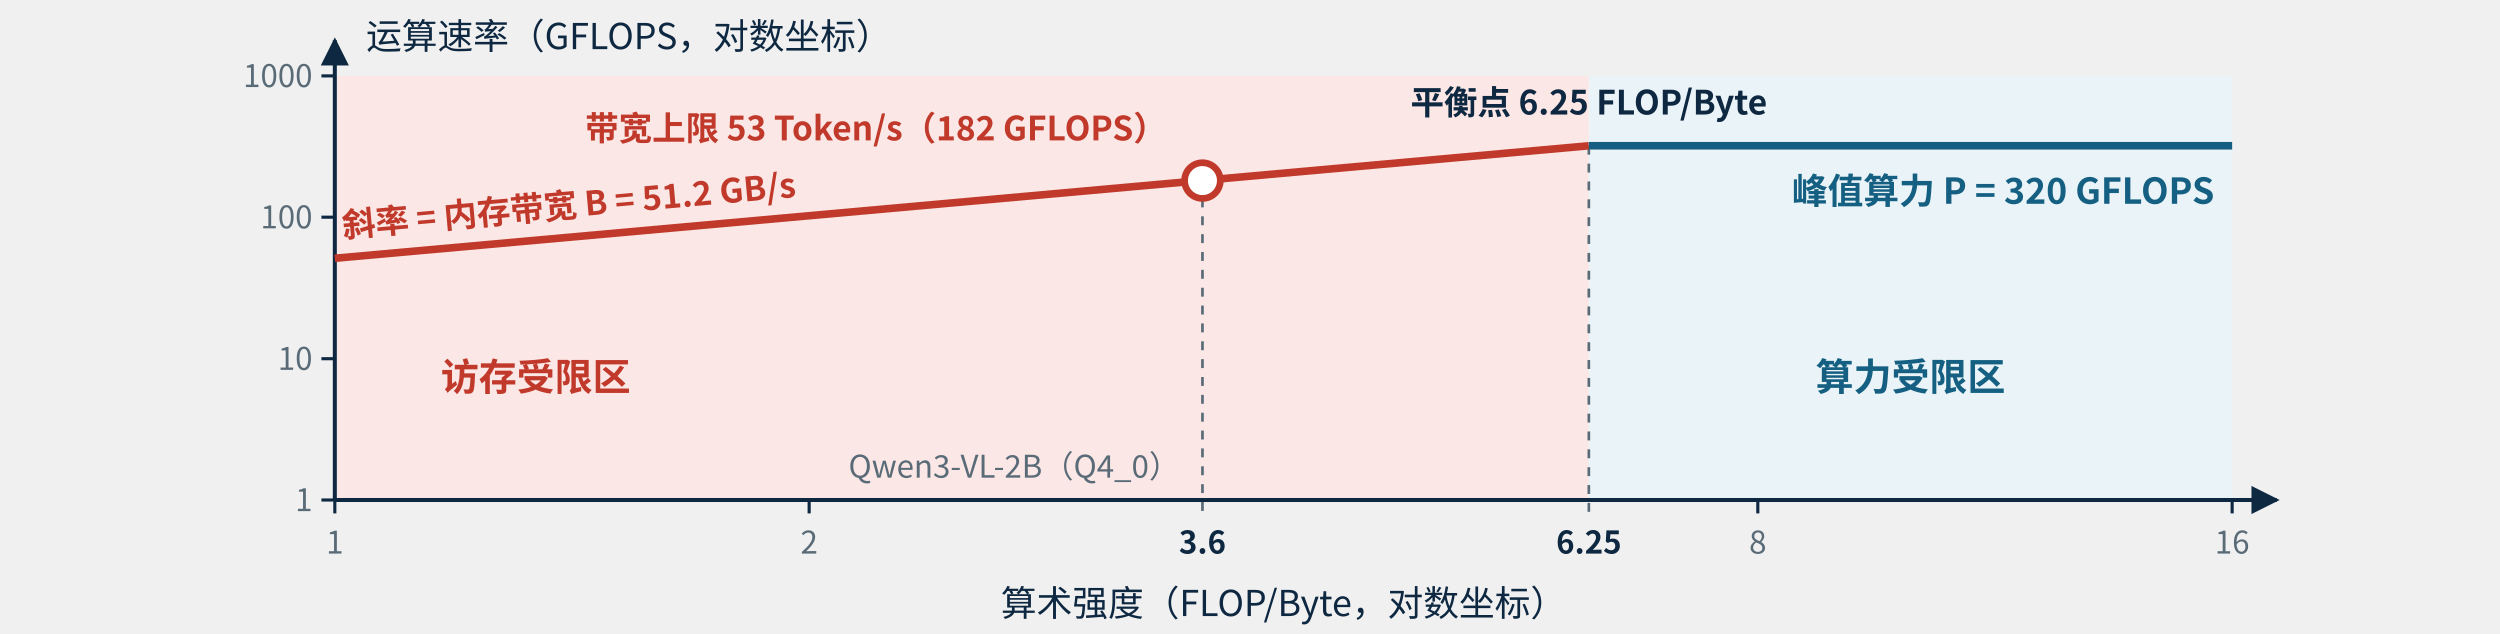
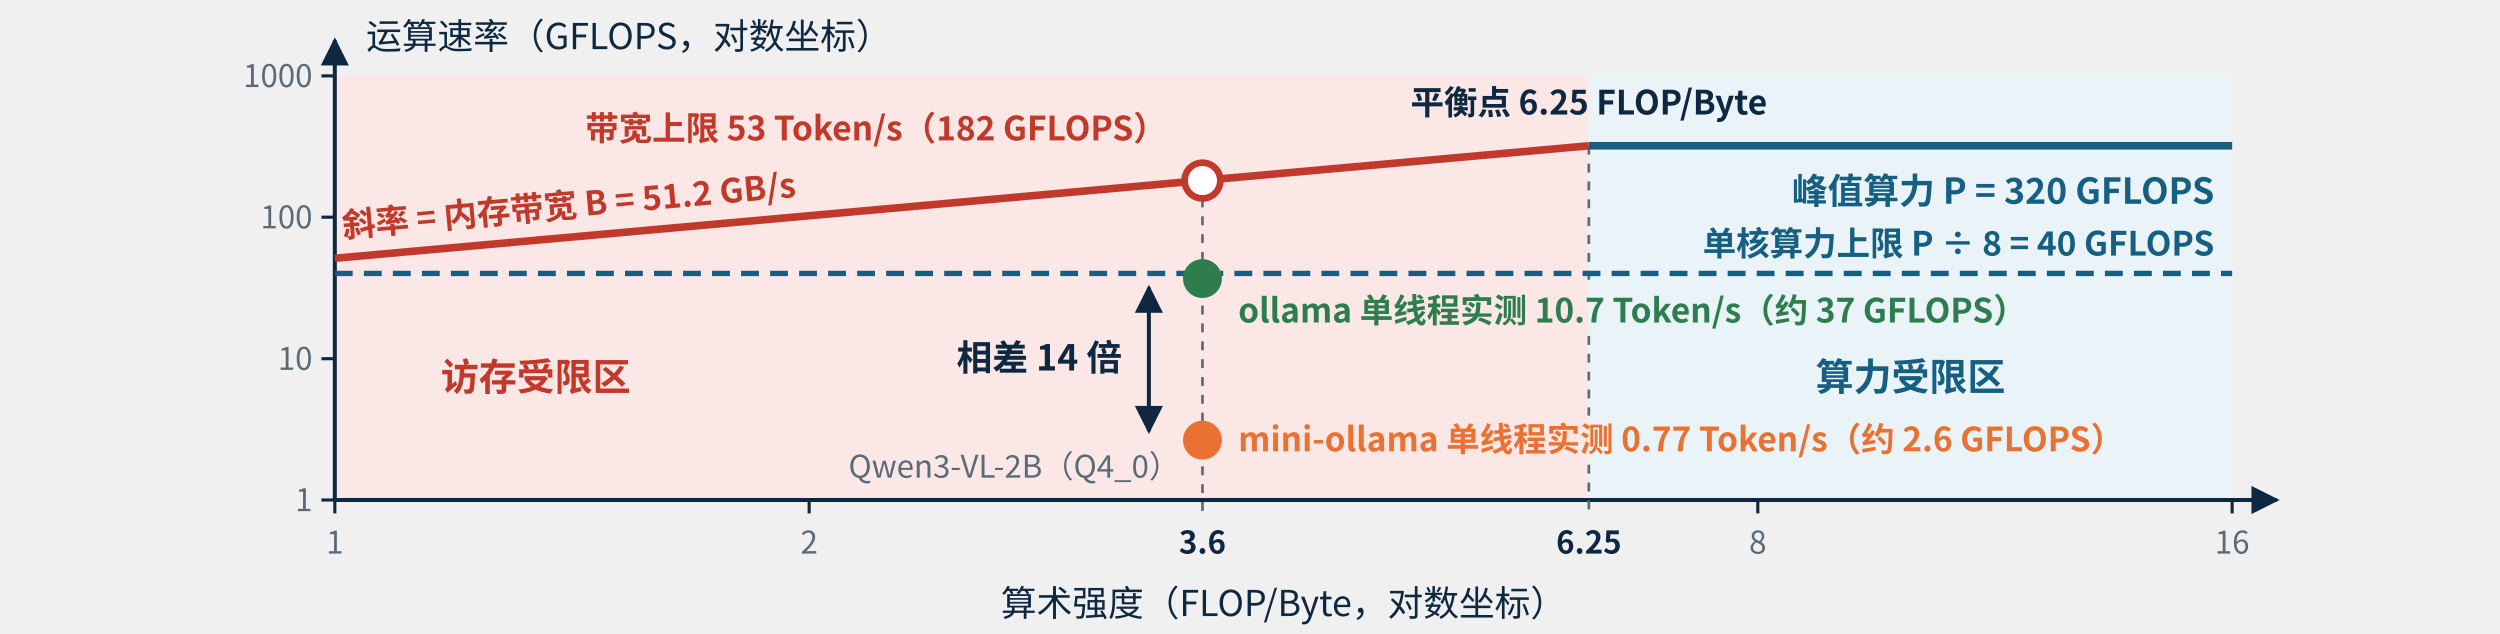
<svg xmlns="http://www.w3.org/2000/svg" viewBox="0 0 1120 284" width="1120" height="284">
  <defs>
    <marker id="ah-156082" viewBox="0 0 10 10" refX="9" refY="5" markerWidth="7" markerHeight="7" orient="auto-start-reverse">
      <path d="M0,0 L10,5 L0,10 z" fill="#156082" />
    </marker>
    <marker id="ah-e97132" viewBox="0 0 10 10" refX="9" refY="5" markerWidth="7" markerHeight="7" orient="auto-start-reverse">
      <path d="M0,0 L10,5 L0,10 z" fill="#e97132" />
    </marker>
    <marker id="ah-0e2841" viewBox="0 0 10 10" refX="9" refY="5" markerWidth="7" markerHeight="7" orient="auto-start-reverse">
      <path d="M0,0 L10,5 L0,10 z" fill="#0e2841" />
    </marker>
    <marker id="ah-2e7d4f" viewBox="0 0 10 10" refX="9" refY="5" markerWidth="7" markerHeight="7" orient="auto-start-reverse">
      <path d="M0,0 L10,5 L0,10 z" fill="#2e7d4f" />
    </marker>
    <marker id="ah-c0392b" viewBox="0 0 10 10" refX="9" refY="5" markerWidth="7" markerHeight="7" orient="auto-start-reverse">
      <path d="M0,0 L10,5 L0,10 z" fill="#c0392b" />
    </marker>
    <marker id="ah-5a6b78" viewBox="0 0 10 10" refX="9" refY="5" markerWidth="7" markerHeight="7" orient="auto-start-reverse">
      <path d="M0,0 L10,5 L0,10 z" fill="#5a6b78" />
    </marker>
    <marker id="ah-9fb5c3" viewBox="0 0 10 10" refX="9" refY="5" markerWidth="7" markerHeight="7" orient="auto-start-reverse">
      <path d="M0,0 L10,5 L0,10 z" fill="#9fb5c3" />
    </marker>
  </defs>
  <rect x="150.0" y="34.0" width="561.8" height="190.0" rx="0" fill="#fbe7e5" stroke="none" stroke-width="0" />
  <rect x="711.8" y="34.0" width="288.2" height="190.0" rx="0" fill="#eaf3f7" stroke="none" stroke-width="0" />
  <text x="240.0" y="175.0" font-family="PingFang SC, Noto Sans CJK SC, Source Han Sans SC, sans-serif" font-size="17" font-weight="bold" fill="#c0392b" text-anchor="middle">访存受限区</text>
  <text x="855.9" y="175.0" font-family="PingFang SC, Noto Sans CJK SC, Source Han Sans SC, sans-serif" font-size="17" font-weight="bold" fill="#156082" text-anchor="middle">算力受限区</text>
  <line x1="150.0" y1="224.0" x2="1020.0" y2="224.0" stroke="#0e2841" stroke-width="1.8" marker-end="url(#ah-0e2841)" />
  <line x1="150.0" y1="224.0" x2="150.0" y2="18.0" stroke="#0e2841" stroke-width="1.8" marker-end="url(#ah-0e2841)" />
  <line x1="150.0" y1="224.0" x2="150.0" y2="230.0" stroke="#0e2841" stroke-width="1.4" />
  <text x="150.0" y="248.0" font-family="PingFang SC, Noto Sans CJK SC, Source Han Sans SC, sans-serif" font-size="14" font-weight="normal" fill="#5a6b78" text-anchor="middle">1</text>
  <line x1="362.5" y1="224.0" x2="362.5" y2="230.0" stroke="#0e2841" stroke-width="1.4" />
  <text x="362.5" y="248.0" font-family="PingFang SC, Noto Sans CJK SC, Source Han Sans SC, sans-serif" font-size="14" font-weight="normal" fill="#5a6b78" text-anchor="middle">2</text>
  <line x1="787.5" y1="224.0" x2="787.5" y2="230.0" stroke="#0e2841" stroke-width="1.4" />
  <text x="787.5" y="248.0" font-family="PingFang SC, Noto Sans CJK SC, Source Han Sans SC, sans-serif" font-size="14" font-weight="normal" fill="#5a6b78" text-anchor="middle">8</text>
  <line x1="1000.0" y1="224.0" x2="1000.0" y2="230.0" stroke="#0e2841" stroke-width="1.4" />
  <text x="1000.0" y="248.0" font-family="PingFang SC, Noto Sans CJK SC, Source Han Sans SC, sans-serif" font-size="14" font-weight="normal" fill="#5a6b78" text-anchor="middle">16</text>
  <line x1="144.0" y1="224.0" x2="150.0" y2="224.0" stroke="#0e2841" stroke-width="1.4" />
  <text x="140.0" y="229.0" font-family="PingFang SC, Noto Sans CJK SC, Source Han Sans SC, sans-serif" font-size="14" font-weight="normal" fill="#5a6b78" text-anchor="end">1</text>
  <line x1="144.0" y1="160.7" x2="150.0" y2="160.7" stroke="#0e2841" stroke-width="1.4" />
  <text x="140.0" y="165.7" font-family="PingFang SC, Noto Sans CJK SC, Source Han Sans SC, sans-serif" font-size="14" font-weight="normal" fill="#5a6b78" text-anchor="end">10</text>
  <line x1="144.0" y1="97.3" x2="150.0" y2="97.3" stroke="#0e2841" stroke-width="1.4" />
  <text x="140.0" y="102.3" font-family="PingFang SC, Noto Sans CJK SC, Source Han Sans SC, sans-serif" font-size="14" font-weight="normal" fill="#5a6b78" text-anchor="end">100</text>
  <line x1="144.0" y1="34.0" x2="150.0" y2="34.0" stroke="#0e2841" stroke-width="1.4" />
  <text x="140.0" y="39.0" font-family="PingFang SC, Noto Sans CJK SC, Source Han Sans SC, sans-serif" font-size="14" font-weight="normal" fill="#5a6b78" text-anchor="end">1000</text>
  <text x="575.0" y="276.0" font-family="PingFang SC, Noto Sans CJK SC, Source Han Sans SC, sans-serif" font-size="16" font-weight="normal" fill="#0e2841" text-anchor="middle">算术强度（FLOP/Byte，对数坐标）</text>
  <text x="164.0" y="22.0" font-family="PingFang SC, Noto Sans CJK SC, Source Han Sans SC, sans-serif" font-size="16" font-weight="normal" fill="#0e2841" text-anchor="start">运算速率（GFLOPS，对数坐标）</text>
-   <line x1="711.8" y1="65.3" x2="711.8" y2="230.0" stroke="#5a6b78" stroke-width="1.2" stroke-dasharray="4 4" />
+   <line x1="711.8" y1="65.3" x2="711.8" y2="128.5" stroke="#5a6b78" stroke-width="1.2" stroke-dasharray="4 4" />
+   <line x1="711.8" y1="150.5" x2="711.8" y2="186.2" stroke="#5a6b78" stroke-width="1.2" stroke-dasharray="4 4" />
+   <line x1="711.8" y1="208.2" x2="711.8" y2="230.0" stroke="#5a6b78" stroke-width="1.2" stroke-dasharray="4 4" />
  <text x="711.8" y="248.0" font-family="PingFang SC, Noto Sans CJK SC, Source Han Sans SC, sans-serif" font-size="14" font-weight="bold" fill="#0e2841" text-anchor="middle">6.25</text>
  <line x1="150.0" y1="115.7" x2="711.8" y2="65.3" stroke="#c0392b" stroke-width="3.4" />
  <line x1="711.8" y1="65.3" x2="1000.0" y2="65.3" stroke="#156082" stroke-width="3.4" />
  <text x="711.8" y="51.3" font-family="PingFang SC, Noto Sans CJK SC, Source Han Sans SC, sans-serif" font-size="15" font-weight="bold" fill="#0e2841" text-anchor="middle">平衡点 6.25 FLOP/Byte</text>
  <text x="992.0" y="91.3" font-family="PingFang SC, Noto Sans CJK SC, Source Han Sans SC, sans-serif" font-size="16" font-weight="bold" fill="#156082" text-anchor="end">峰值算力 P = 320 GFLOPS</text>
  <text x="255.3" y="97.3" font-family="PingFang SC, Noto Sans CJK SC, Source Han Sans SC, sans-serif" font-size="15" font-weight="bold" fill="#c0392b" text-anchor="middle" transform="rotate(-5.1 255.3 97.3)">斜率 = 内存带宽 B = 51.2 GB/s</text>
  <line x1="538.7" y1="80.9" x2="538.7" y2="230.0" stroke="#5a6b78" stroke-width="1.2" stroke-dasharray="4 4" />
  <text x="538.7" y="248.0" font-family="PingFang SC, Noto Sans CJK SC, Source Han Sans SC, sans-serif" font-size="14" font-weight="bold" fill="#0e2841" text-anchor="middle">3.6</text>
  <circle cx="538.7" cy="80.9" r="8.0" fill="#ffffff" stroke="#c0392b" stroke-width="3" />
  <text x="522.7" y="62.9" font-family="PingFang SC, Noto Sans CJK SC, Source Han Sans SC, sans-serif" font-size="15" font-weight="bold" fill="#c0392b" text-anchor="end">带宽上限 53 Token/s（182 GFLOPS）</text>
  <text x="528.7" y="214.0" font-family="PingFang SC, Noto Sans CJK SC, Source Han Sans SC, sans-serif" font-size="14" font-weight="normal" fill="#5a6b78" text-anchor="end">Qwen3-VL-2B（Q4_0）</text>
+   <line x1="150.0" y1="122.5" x2="1000.0" y2="122.5" stroke="#156082" stroke-width="2.4" stroke-dasharray="8 5" />
+   <text x="992.0" y="114.5" font-family="PingFang SC, Noto Sans CJK SC, Source Han Sans SC, sans-serif" font-size="15" font-weight="bold" fill="#156082" text-anchor="end">单核算力上限 P ÷ 8 = 40 GFLOPS</text>
+   <circle cx="538.7" cy="124.8" r="8.0" fill="#2e7d4f" stroke="#2e7d4f" stroke-width="1.4" />
+   <text x="554.7" y="144.5" font-family="PingFang SC, Noto Sans CJK SC, Source Han Sans SC, sans-serif" font-size="15" font-weight="bold" fill="#2e7d4f" text-anchor="start">ollama 单线程实测 10.7 Token/s（约 37 GFLOPS）</text>
+   <circle cx="538.7" cy="197.2" r="8.0" fill="#e97132" stroke="#e97132" stroke-width="1.4" />
+   <text x="554.7" y="202.2" font-family="PingFang SC, Noto Sans CJK SC, Source Han Sans SC, sans-serif" font-size="15" font-weight="bold" fill="#e97132" text-anchor="start">mini-ollama 单线程实测 0.77 Token/s（约 2.6 GFLOPS）</text>
+   <line x1="514.7" y1="128.8" x2="514.7" y2="193.2" stroke="#0e2841" stroke-width="1.8" marker-start="url(#ah-0e2841)" marker-end="url(#ah-0e2841)" />
+   <text x="502.7" y="166.0" font-family="PingFang SC, Noto Sans CJK SC, Source Han Sans SC, sans-serif" font-size="16" font-weight="bold" fill="#0e2841" text-anchor="end">相差 14 倍</text>
</svg>
